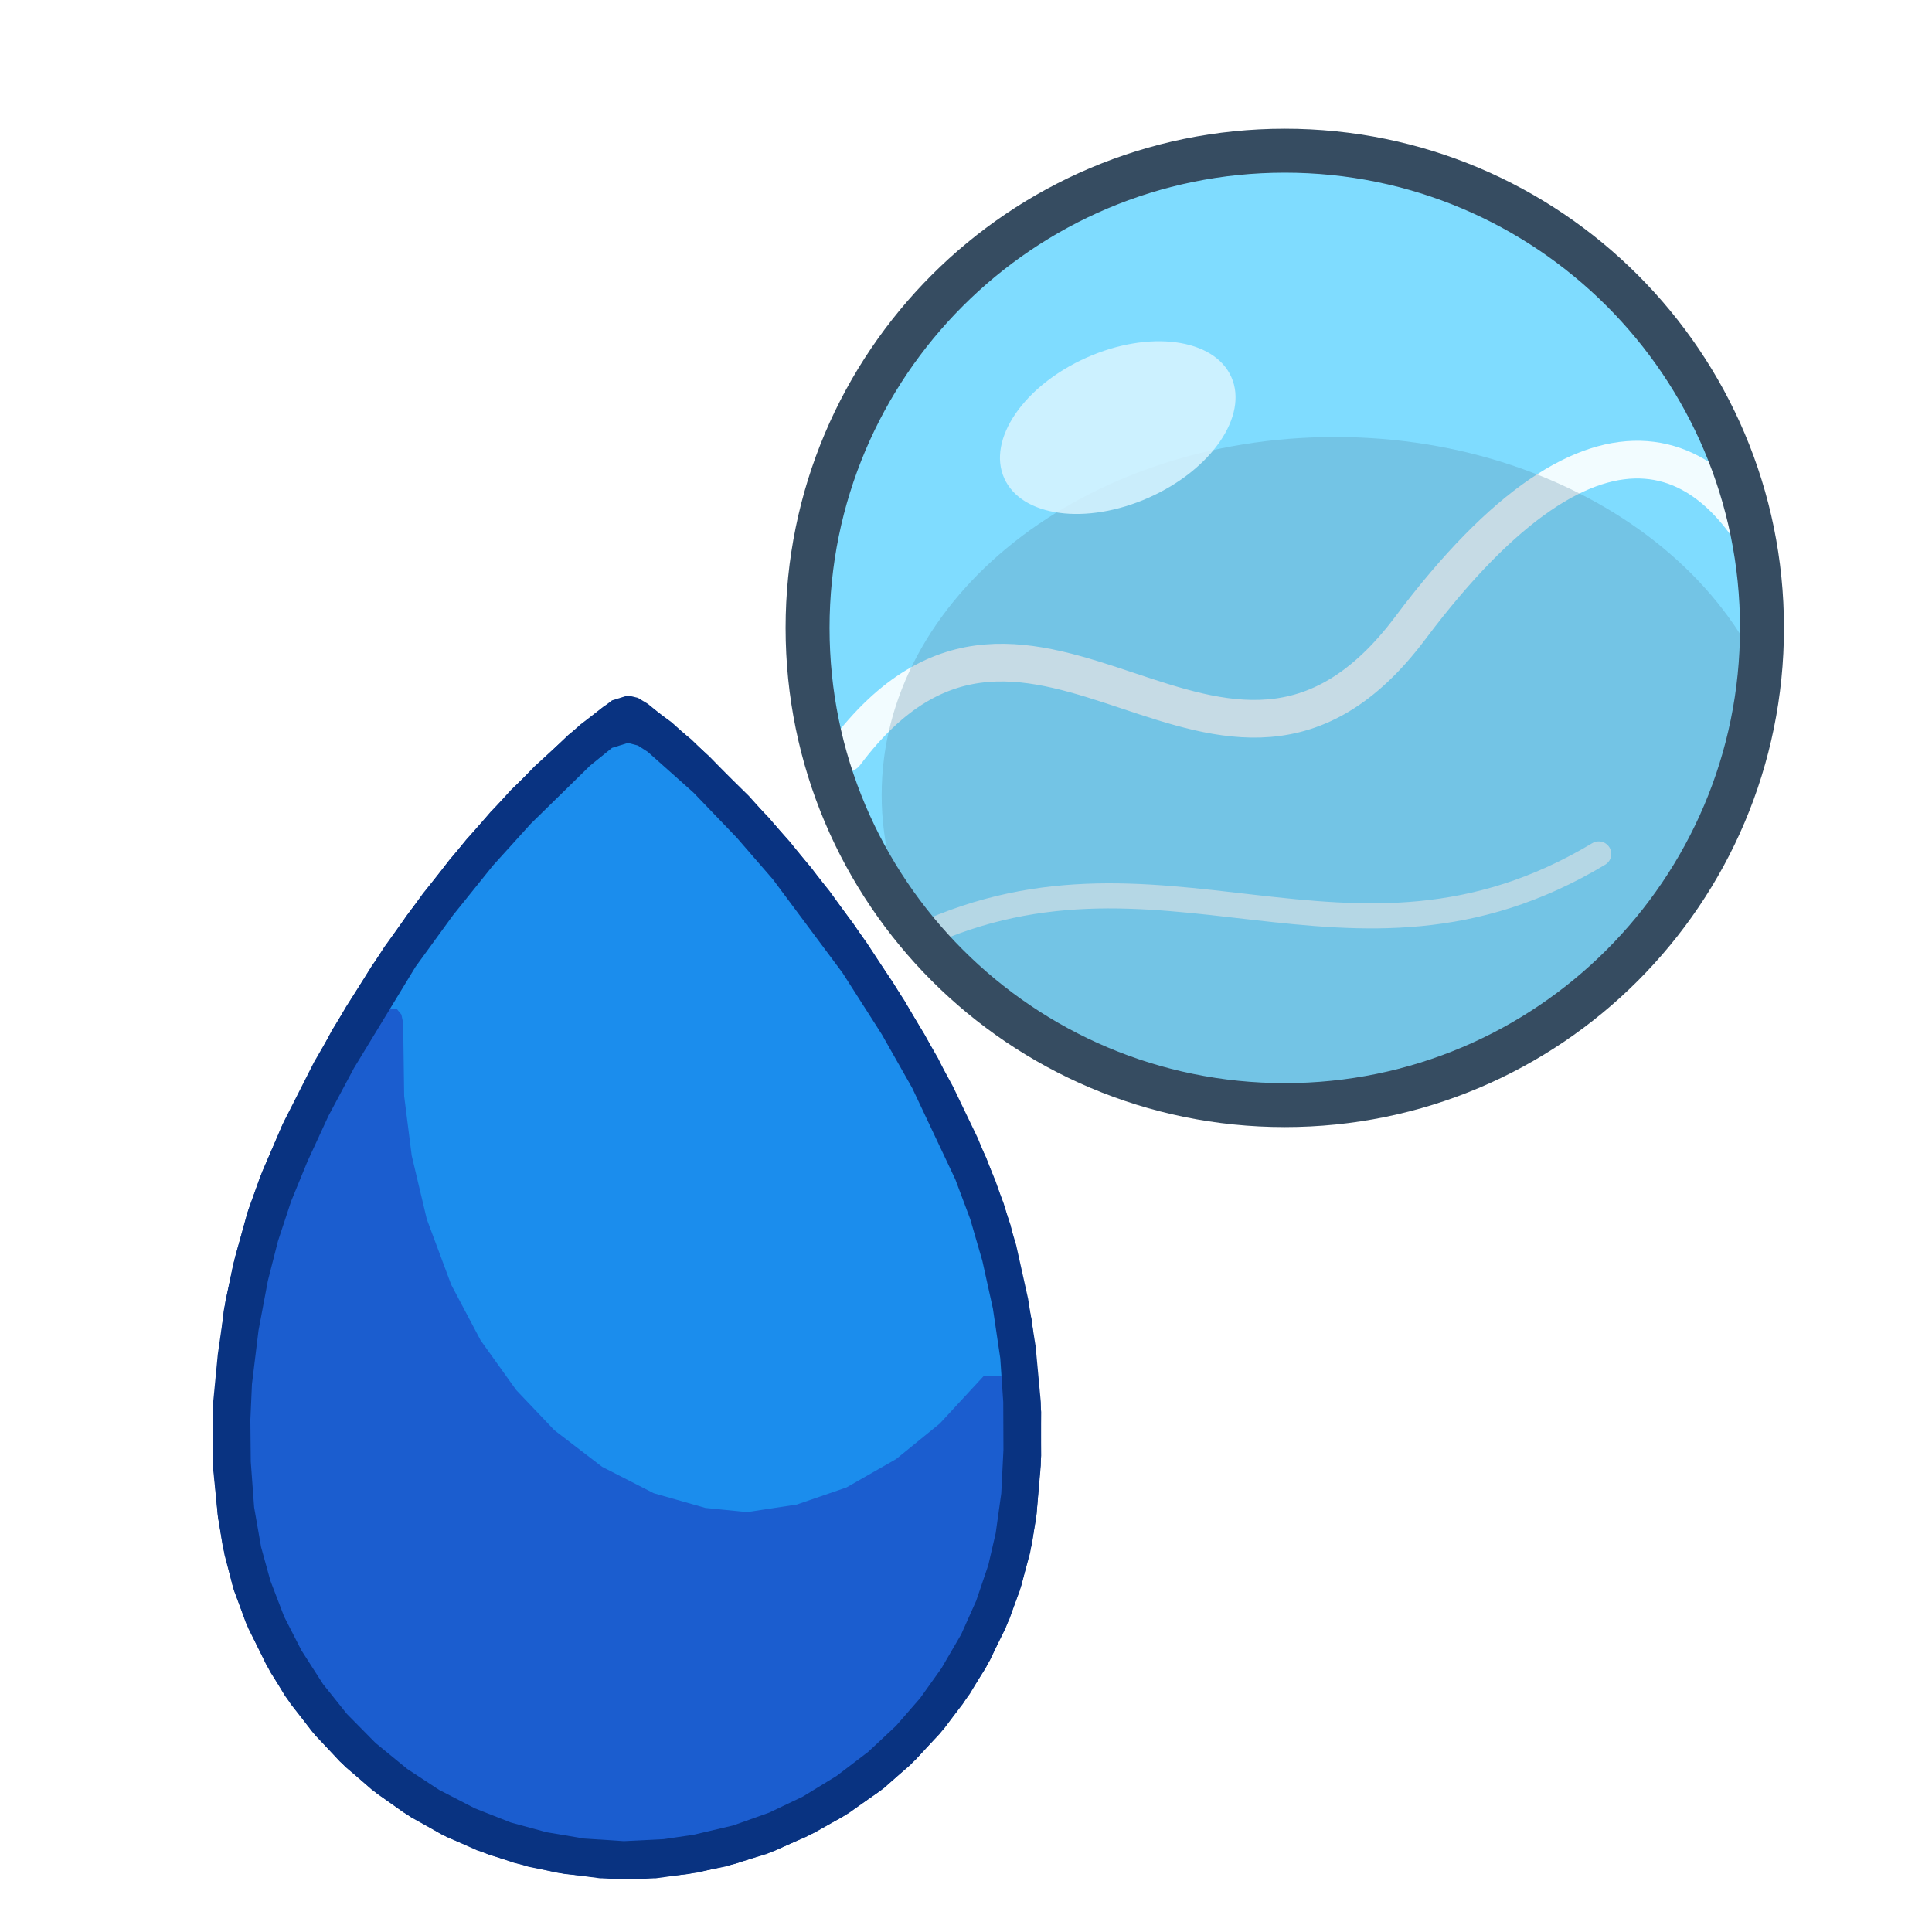
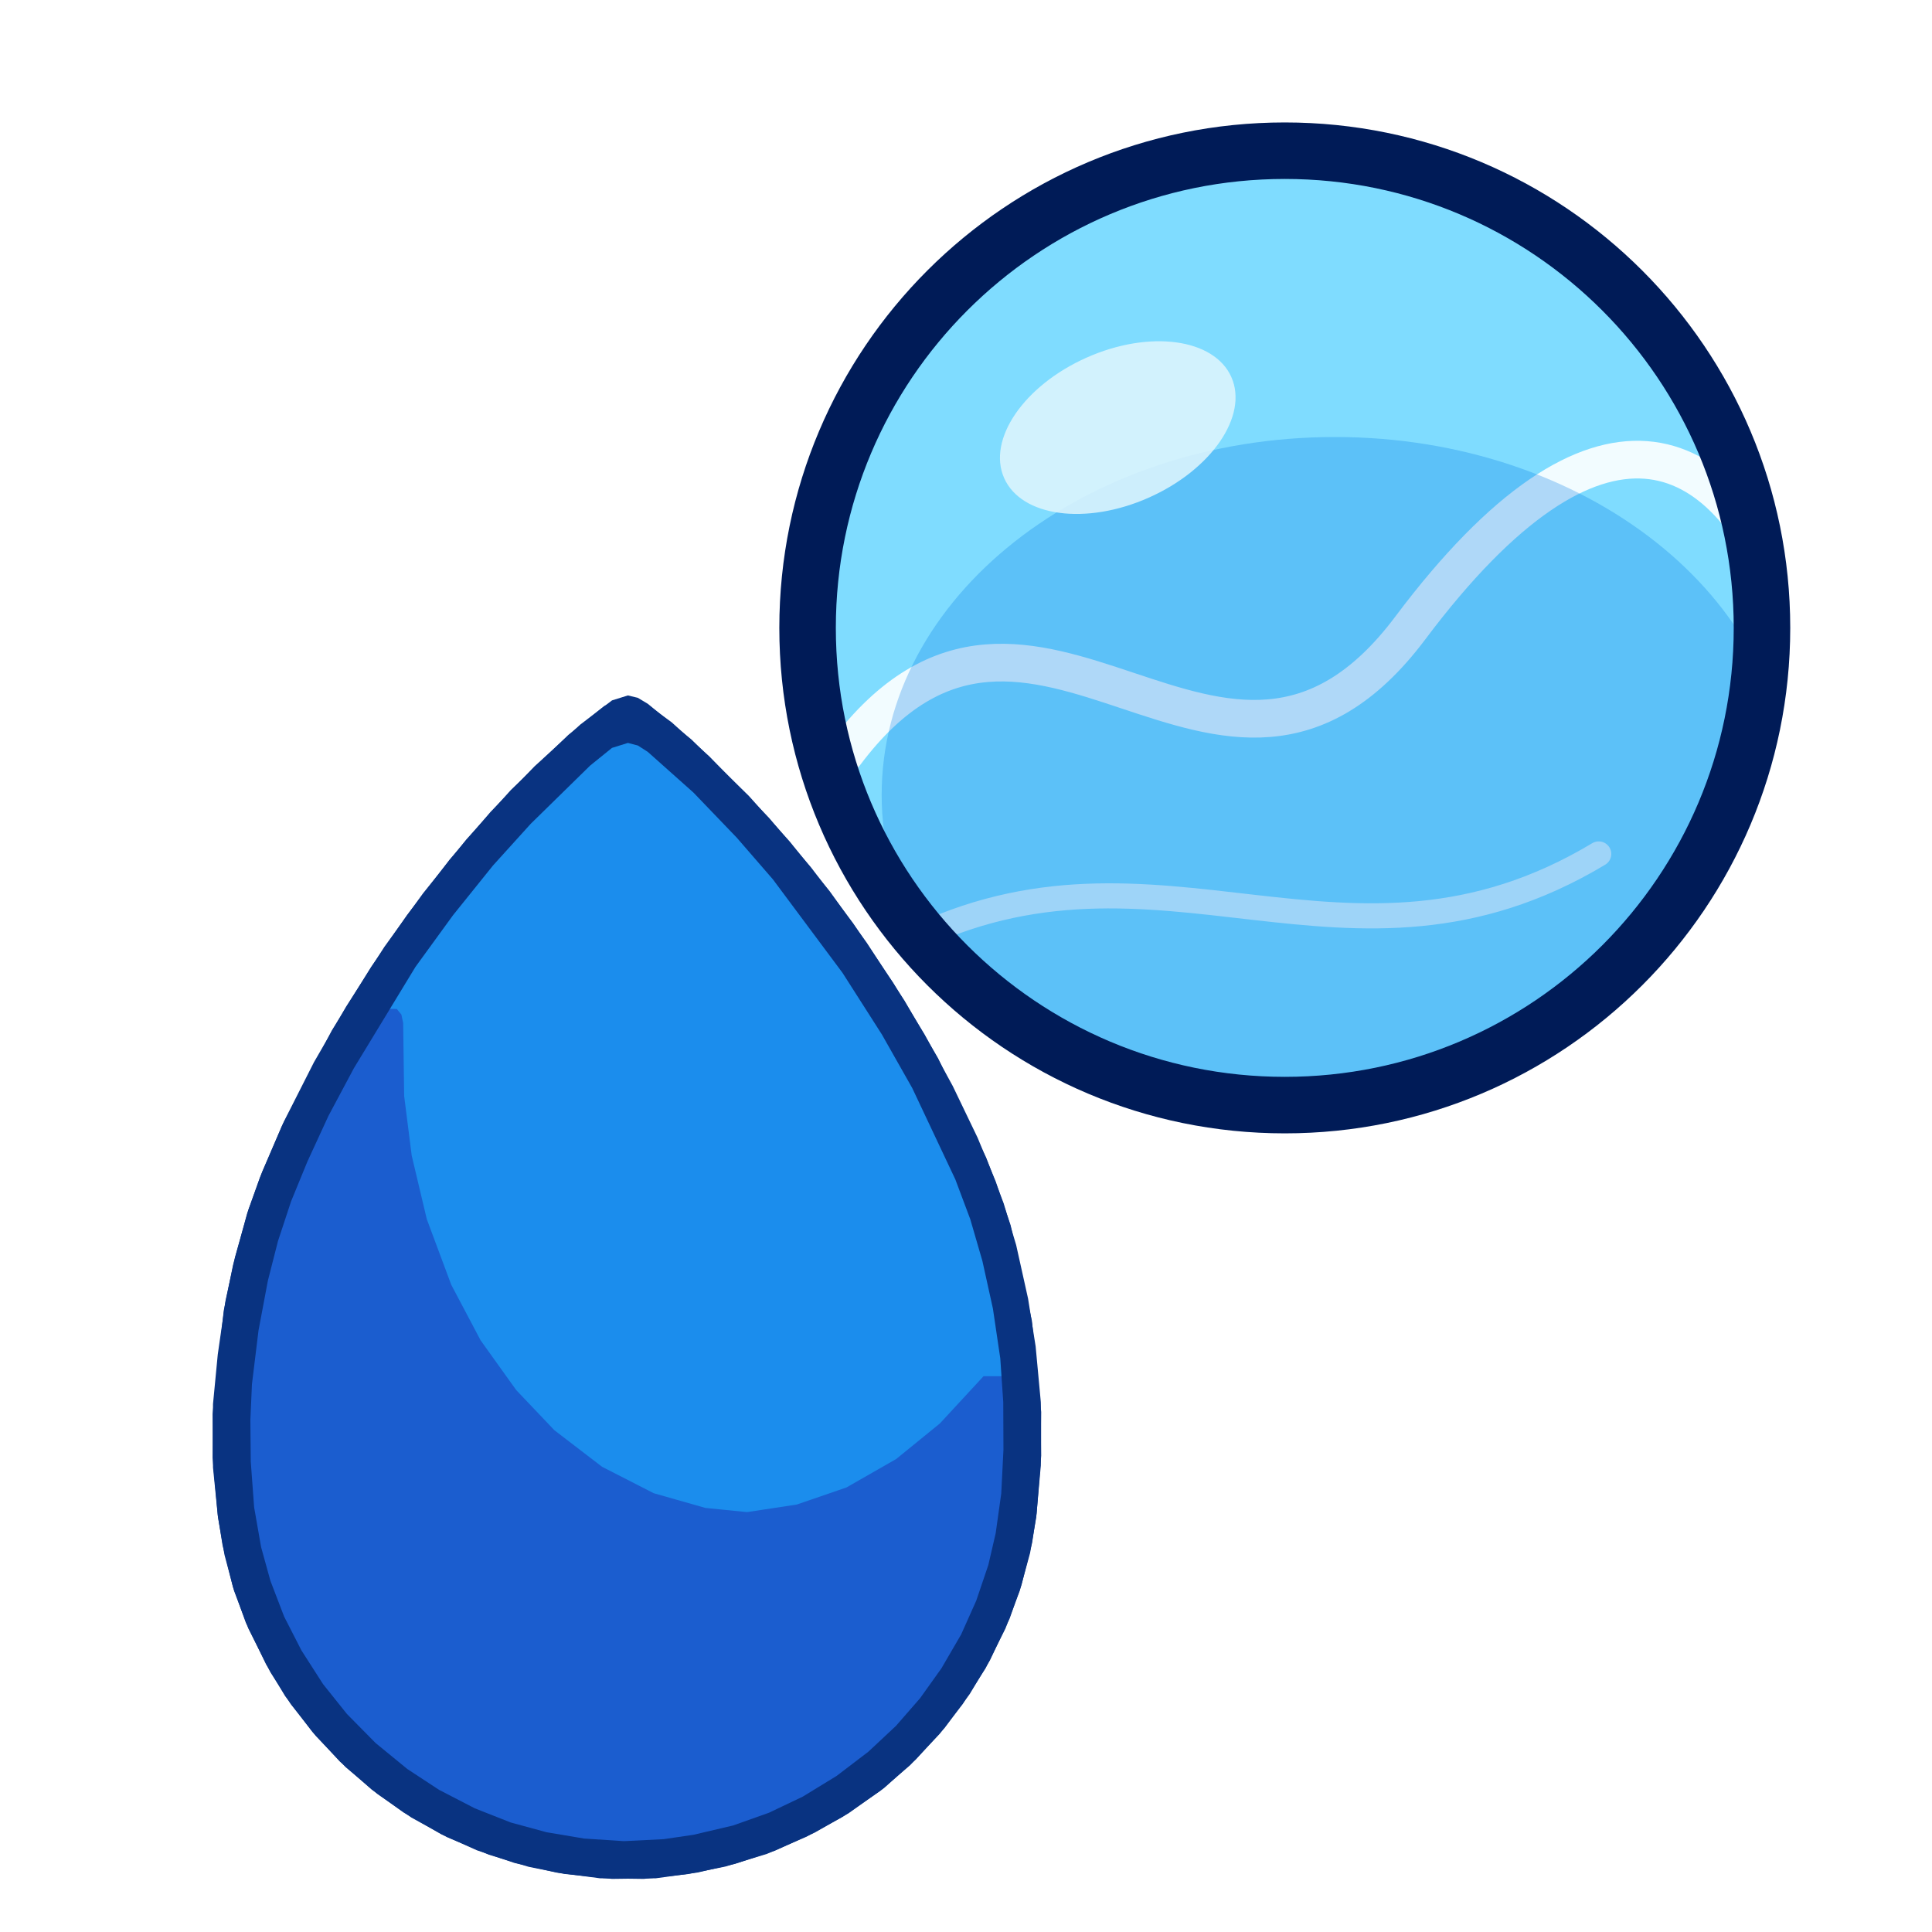
<svg xmlns="http://www.w3.org/2000/svg" viewBox="0 0 200 200" width="200" height="200">
  <g transform="translate(0 68) scale(0.65)">
    <svg viewBox="-91 0 632 632" width="200" height="200">
      <path d="M224.0,20.7 L219.0,21.7 L213.0,24.8 L195.0,39.3 L166.1,67.0 L143.6,92.0 L121.9,119.0 L102.4,146.0 L83.2,176.0 L67.0,204.0 L51.8,234.0 L41.0,259.0 L34.1,278.0 L27.3,302.0 L22.5,324.0 L18.6,351.0 L16.2,376.0 L16.0,403.0 L18.6,432.0 L21.0,447.0 L26.2,468.0 L32.7,486.0 L42.9,507.0 L52.5,523.0 L66.2,541.0 L80.0,555.9 L96.0,570.0 L112.0,581.5 L131.0,592.5 L149.0,600.6 L168.0,607.0 L189.0,611.8 L211.0,614.7 L233.0,615.0 L255.0,612.6 L274.0,608.8 L295.0,602.4 L315.0,593.7 L333.0,583.8 L352.0,570.7 L367.0,557.8 L381.9,542.0 L393.5,527.0 L405.0,509.0 L415.0,489.0 L422.2,470.0 L427.4,451.0 L430.5,433.0 L432.8,407.0 L433.0,380.0 L428.3,334.0 L417.6,286.0 L410.1,264.0 L401.0,242.0 L388.5,216.0 L374.3,190.0 L358.5,164.0 L338.3,134.0 L317.2,106.0 L296.0,81.0 L266.0,50.1 L247.0,32.9 L234.0,23.4 L229.0,21.3 Z" fill="#093381" fill-rule="evenodd" />
      <path d="M224.0,37.6 L215.0,40.1 L205.0,47.2 L176.0,75.0 L156.5,96.0 L134.5,123.0 L115.5,149.0 L85.3,198.0 L64.1,239.0 L53.4,264.0 L46.1,285.0 L40.7,305.0 L35.9,329.0 L32.3,356.0 L31.0,375.0 L31.1,407.0 L32.4,428.0 L35.0,446.0 L38.6,462.0 L44.7,480.0 L52.8,498.0 L63.5,516.0 L75.3,532.0 L89.0,546.9 L104.0,559.9 L121.0,571.8 L139.0,581.7 L158.0,589.6 L176.0,594.8 L196.0,598.5 L216.0,600.0 L237.0,599.8 L255.0,598.2 L276.0,594.0 L293.0,588.8 L311.0,581.1 L328.0,571.8 L344.0,560.7 L359.0,547.8 L372.0,534.0 L383.5,519.0 L394.0,502.0 L402.3,485.0 L408.6,468.0 L413.3,450.0 L416.5,430.0 L418.0,408.0 L417.9,372.0 L416.7,351.0 L409.5,308.0 L403.5,285.0 L397.0,266.0 L387.8,244.0 L373.2,214.0 L356.8,185.0 L335.7,152.0 L314.7,123.0 L297.0,101.0 L269.9,71.1 L245.0,47.9 L234.0,40.0 Z" fill="#1b8ded" fill-rule="evenodd" />
      <path d="M98.0,177.0 L82.5,203.0 L65.9,235.0 L52.3,267.0 L42.9,296.0 L36.1,328.0 L31.7,363.0 L31.0,403.0 L32.1,424.0 L35.4,448.0 L40.7,469.0 L49.4,491.0 L60.3,511.0 L73.7,530.0 L89.0,546.9 L106.0,561.4 L125.0,574.2 L150.0,586.5 L177.0,595.0 L205.0,599.4 L237.0,599.8 L261.0,597.2 L291.0,589.5 L316.0,578.6 L339.0,564.4 L360.0,546.9 L377.7,527.0 L392.9,504.0 L404.3,480.0 L412.2,455.0 L416.6,429.0 L418.0,406.0 L417.9,365.2 L417.0,363.0 L415.9,362.0 L404.0,362.0 L382.0,385.8 L360.0,403.7 L335.0,418.0 L310.0,426.6 L285.0,430.4 L264.0,428.3 L238.0,420.9 L212.0,407.6 L188.0,389.2 L168.8,369.0 L150.9,344.0 L136.1,316.0 L123.8,283.0 L116.2,251.0 L112.4,221.0 L111.9,184.2 L111.0,180.0 L108.7,177.2 Z" fill="#1b5dcf" fill-rule="evenodd" />
      <path d="M225.0,19.4 L217.0,21.9 L201.0,34.1 L178.0,55.1 L155.9,78.0 L135.3,102.0 L113.8,130.0 L95.8,156.0 L76.0,188.0 L50.9,236.0 L39.8,262.0 L33.4,280.0 L26.3,306.0 L21.6,329.0 L16.0,381.0 L16.2,408.0 L18.7,433.0 L22.0,452.0 L26.8,470.0 L34.0,489.0 L45.1,511.0 L55.3,527.0 L67.9,543.0 L83.0,558.8 L99.0,572.3 L116.0,584.1 L134.0,594.0 L155.0,602.8 L175.0,608.9 L193.0,612.5 L217.0,615.0 L239.0,614.7 L260.0,611.8 L279.0,607.4 L299.0,600.8 L319.0,591.7 L336.0,582.0 L354.0,569.2 L369.9,554.9 L384.4,539.0 L397.0,522.0 L407.2,505.0 L417.1,484.0 L423.1,467.0 L428.4,446.0 L430.7,431.0 L433.0,402.0 L432.8,375.0 L430.2,347.0 L426.4,323.0 L420.4,296.0 L414.1,275.0 L405.3,252.0 L381.1,202.0 L364.2,173.0 L345.3,144.0 L326.6,118.0 L306.5,93.0 L285.9,70.0 L257.0,41.6 L235.0,23.6 L230.0,20.6 Z M225.0,43.3 L230.0,44.6 L235.0,47.8 L258.0,68.3 L279.8,91.0 L298.0,112.0 L333.0,159.0 L352.8,190.0 L368.1,217.0 L389.8,263.0 L397.3,283.0 L403.4,304.0 L408.7,328.0 L412.4,353.0 L413.9,375.0 L414.0,399.0 L412.9,421.0 L410.1,441.0 L406.4,457.0 L400.3,475.0 L392.7,492.0 L382.8,509.0 L372.1,524.0 L359.9,538.0 L346.0,551.0 L330.0,563.2 L313.0,573.6 L296.0,581.7 L278.0,588.1 L258.0,592.8 L243.0,595.0 L223.0,596.0 L203.0,594.7 L184.0,591.5 L166.0,586.6 L148.0,579.5 L130.0,570.2 L114.0,559.7 L98.0,546.6 L83.6,532.0 L71.6,517.0 L60.7,500.0 L52.0,483.0 L45.1,465.0 L40.4,448.0 L36.9,428.0 L35.2,405.0 L35.0,384.0 L35.8,366.0 L39.1,339.0 L43.8,314.0 L48.9,294.0 L55.5,274.0 L63.7,254.0 L74.3,231.0 L87.1,207.0 L118.1,156.0 L137.0,130.0 L157.1,105.0 L176.1,84.0 L206.0,54.7 L217.0,45.8 Z" fill="#093381" fill-rule="evenodd" />
    </svg>
  </g>
  <g transform="translate(68 0) scale(0.65)">
    <defs>
      <clipPath id="cl-larimar">
        <ellipse cx="100" cy="100" rx="76" ry="76" />
      </clipPath>
    </defs>
    <ellipse cx="100" cy="100" rx="76" ry="76" fill="#7fdcff" />
    <g clip-path="url(#cl-larimar)">
      <path d="M30,120 C 60,80 90,140 120,100 S 170,70 180,96" fill="none" stroke="#f2fcff" stroke-width="6" stroke-linecap="round" />
      <path d="M40,150 C 80,130 110,160 150,136" fill="none" stroke="#f2fcff" stroke-width="4" stroke-linecap="round" opacity=".8" />
-       <ellipse cx="108" cy="126.6" rx="72.2" ry="57.0" fill="#5285a2" opacity="0.28" />
+       <ellipse cx="108" cy="126.6" rx="72.2" ry="57.0" fill="#0079e5" opacity="0.28" />
    </g>
-     <ellipse cx="73.4" cy="68.1" rx="19.8" ry="12.2" fill="#d9f4ff" opacity="0.85" transform="rotate(-24 73.4 68.1)" />
-     <ellipse cx="100" cy="100" rx="76" ry="76" fill="none" stroke="#364c61" stroke-width="7" />
+     <ellipse cx="73.4" cy="68.1" rx="19.8" ry="12.2" fill="#e1f6fd" opacity="0.85" transform="rotate(-24 73.4 68.1)" />
+     <ellipse cx="100" cy="100" rx="76" ry="76" fill="none" stroke="#001b57" stroke-width="9" />
  </g>
</svg>
